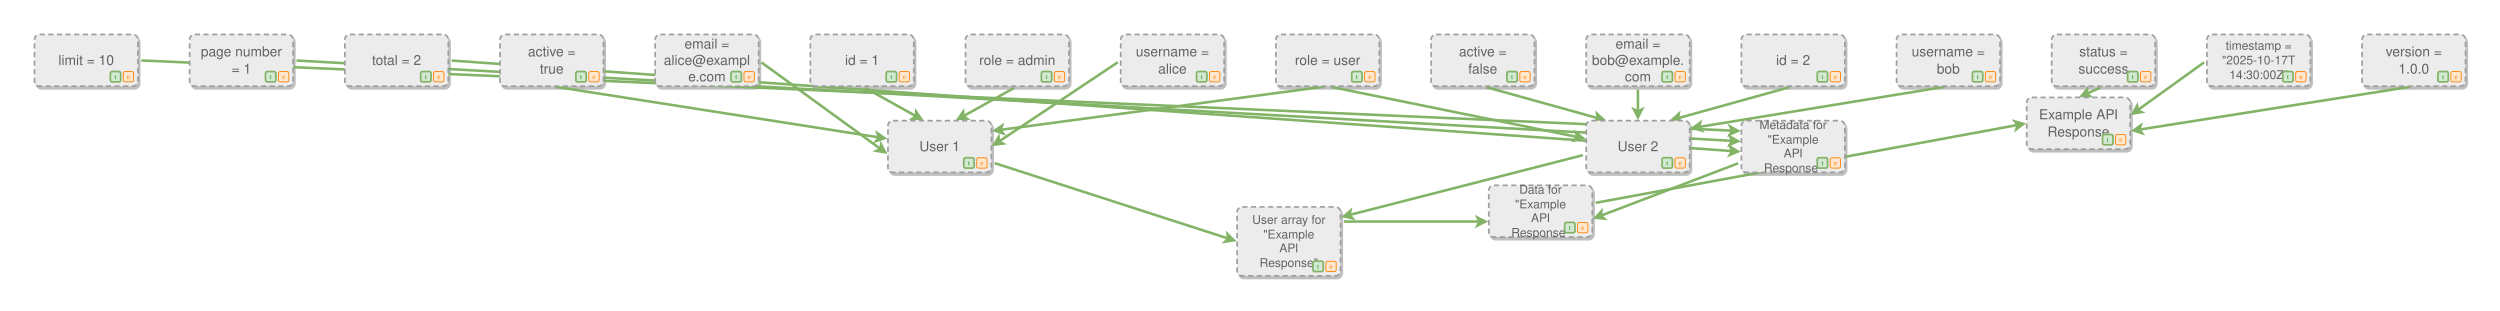
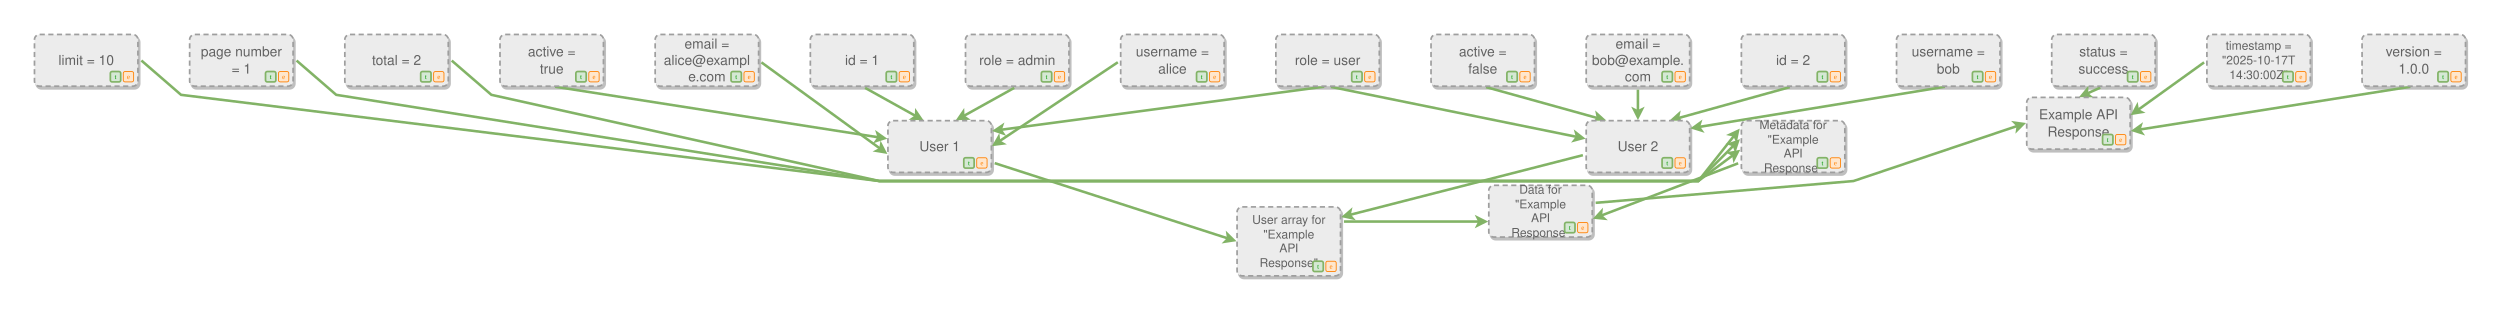
<svg xmlns="http://www.w3.org/2000/svg" width="2900" height="360" viewBox="0 0 2900 360">
  <defs>
  </defs>
  <g id="container-shells">
  </g>
  <g id="node-shadows">
    <rect x="1727" y="215" width="120" height="60" rx="6" ry="6" fill="#000000" stroke="#000000" stroke-width="2" opacity="0.25" transform="translate(2,3)" />
    <rect x="1840" y="40" width="120" height="60" rx="6" ry="6" fill="#000000" stroke="#000000" stroke-width="2" opacity="0.25" transform="translate(2,3)" />
    <rect x="940" y="40" width="120" height="60" rx="6" ry="6" fill="#000000" stroke="#000000" stroke-width="2" opacity="0.25" transform="translate(2,3)" />
    <rect x="2020" y="40" width="120" height="60" rx="6" ry="6" fill="#000000" stroke="#000000" stroke-width="2" opacity="0.25" transform="translate(2,3)" />
    <rect x="40" y="40" width="120" height="60" rx="6" ry="6" fill="#000000" stroke="#000000" stroke-width="2" opacity="0.25" transform="translate(2,3)" />
    <rect x="220" y="40" width="120" height="60" rx="6" ry="6" fill="#000000" stroke="#000000" stroke-width="2" opacity="0.25" transform="translate(2,3)" />
    <rect x="1120" y="40" width="120" height="60" rx="6" ry="6" fill="#000000" stroke="#000000" stroke-width="2" opacity="0.25" transform="translate(2,3)" />
    <rect x="1480" y="40" width="120" height="60" rx="6" ry="6" fill="#000000" stroke="#000000" stroke-width="2" opacity="0.25" transform="translate(2,3)" />
    <rect x="2380" y="40" width="120" height="60" rx="6" ry="6" fill="#000000" stroke="#000000" stroke-width="2" opacity="0.25" transform="translate(2,3)" />
    <rect x="2560" y="40" width="120" height="60" rx="6" ry="6" fill="#000000" stroke="#000000" stroke-width="2" opacity="0.25" transform="translate(2,3)" />
    <rect x="400" y="40" width="120" height="60" rx="6" ry="6" fill="#000000" stroke="#000000" stroke-width="2" opacity="0.25" transform="translate(2,3)" />
    <rect x="2351" y="113" width="120" height="60" rx="6" ry="6" fill="#000000" stroke="#000000" stroke-width="2" opacity="0.25" transform="translate(2,3)" />
    <rect x="1300" y="40" width="120" height="60" rx="6" ry="6" fill="#000000" stroke="#000000" stroke-width="2" opacity="0.25" transform="translate(2,3)" />
    <rect x="2200" y="40" width="120" height="60" rx="6" ry="6" fill="#000000" stroke="#000000" stroke-width="2" opacity="0.25" transform="translate(2,3)" />
    <rect x="2740" y="40" width="120" height="60" rx="6" ry="6" fill="#000000" stroke="#000000" stroke-width="2" opacity="0.25" transform="translate(2,3)" />
    <rect x="2020" y="140" width="120" height="60" rx="6" ry="6" fill="#000000" stroke="#000000" stroke-width="2" opacity="0.25" transform="translate(2,3)" />
    <rect x="1030" y="140" width="120" height="60" rx="6" ry="6" fill="#000000" stroke="#000000" stroke-width="2" opacity="0.25" transform="translate(2,3)" />
    <rect x="1840" y="140" width="120" height="60" rx="6" ry="6" fill="#000000" stroke="#000000" stroke-width="2" opacity="0.25" transform="translate(2,3)" />
    <rect x="1435" y="240" width="120" height="80" rx="6" ry="6" fill="#000000" stroke="#000000" stroke-width="2" opacity="0.25" transform="translate(2,3)" />
    <rect x="1660" y="40" width="120" height="60" rx="6" ry="6" fill="#000000" stroke="#000000" stroke-width="2" opacity="0.25" transform="translate(2,3)" />
    <rect x="580" y="40" width="120" height="60" rx="6" ry="6" fill="#000000" stroke="#000000" stroke-width="2" opacity="0.25" transform="translate(2,3)" />
    <rect x="760" y="40" width="120" height="60" rx="6" ry="6" fill="#000000" stroke="#000000" stroke-width="2" opacity="0.25" transform="translate(2,3)" />
  </g>
  <g id="edges">
    <g class="edge" data-edge-idx="0" data-edge-base="partof" data-edge-from="1" data-edge-to="2">
-       <line x1="1850.93" y1="235.27" x2="2340.43" y2="144.95" stroke="#82b366" stroke-width="3" />
-       <path d="M 2347.07 143.73 L 2339.03 149.78 L 2340.43 144.95 L 2337.40 140.93 Z" fill="#82b366" stroke="#82b366" stroke-width="3" stroke-miterlimit="10" />
+       <polyline points="1850.93,235.27 2150,210 2340.67,145.88" fill="none" stroke="#82b366" stroke-width="3" />
+       <path d="M 2347.07 143.73 L 2339.97 150.86 L 2340.67 145.88 L 2337.10 142.33 Z" fill="#82b366" stroke="#82b366" stroke-width="3" stroke-miterlimit="10" />
    </g>
    <g class="edge" data-edge-idx="1" data-edge-base="partof" data-edge-from="10" data-edge-to="5">
      <line x1="1900.00" y1="104.00" x2="1900.00" y2="129.25" stroke="#82b366" stroke-width="3" />
      <path d="M 1900.00 136.00 L 1895.50 127.00 L 1900.00 129.25 L 1904.50 127.00 Z" fill="#82b366" stroke="#82b366" stroke-width="3" stroke-miterlimit="10" />
    </g>
    <g class="edge" data-edge-idx="2" data-edge-base="partof" data-edge-from="11" data-edge-to="4">
      <line x1="1003.50" y1="101.94" x2="1062.60" y2="134.78" stroke="#82b366" stroke-width="3" />
      <path d="M 1068.50 138.06 L 1058.45 137.62 L 1062.60 134.78 L 1062.82 129.75 Z" fill="#82b366" stroke="#82b366" stroke-width="3" stroke-miterlimit="10" />
    </g>
    <g class="edge" data-edge-idx="3" data-edge-base="partof" data-edge-from="12" data-edge-to="5">
      <line x1="2076.15" y1="101.07" x2="1946.36" y2="137.12" stroke="#82b366" stroke-width="3" />
      <path d="M 1939.85 138.93 L 1947.32 132.18 L 1946.36 137.12 L 1949.73 140.86 Z" fill="#82b366" stroke="#82b366" stroke-width="3" stroke-miterlimit="10" />
    </g>
    <g class="edge" data-edge-idx="4" data-edge-base="partof" data-edge-from="13" data-edge-to="3">
-       <line x1="164.00" y1="70.18" x2="2009.26" y2="151.53" stroke="#82b366" stroke-width="3" />
-       <path d="M 2016.00 151.82 L 2006.81 155.92 L 2009.26 151.53 L 2007.21 146.93 Z" fill="#82b366" stroke="#82b366" stroke-width="3" stroke-miterlimit="10" />
+       <polyline points="164.00,70.18 210,110 1020,210 1970,210 2011.82,157.12" fill="none" stroke="#82b366" stroke-width="3" />
+       <path d="M 2016.00 151.82 L 2013.95 161.67 L 2011.82 157.12 L 2006.89 156.09 Z" fill="#82b366" stroke="#82b366" stroke-width="3" stroke-miterlimit="10" />
    </g>
    <g class="edge" data-edge-idx="5" data-edge-base="partof" data-edge-from="14" data-edge-to="3">
-       <line x1="343.99" y1="70.22" x2="2009.27" y2="163.40" stroke="#82b366" stroke-width="3" />
-       <path d="M 2016.01 163.78 L 2006.77 167.77 L 2009.27 163.40 L 2007.27 158.78 Z" fill="#82b366" stroke="#82b366" stroke-width="3" stroke-miterlimit="10" />
+       <polyline points="343.99,70.22 390,110 1020,210 1970,210 2011.24,168.56" fill="none" stroke="#82b366" stroke-width="3" />
+       <path d="M 2016.01 163.78 L 2012.85 173.33 L 2011.24 168.56 L 2006.47 166.98 Z" fill="#82b366" stroke="#82b366" stroke-width="3" stroke-miterlimit="10" />
    </g>
    <g class="edge" data-edge-idx="6" data-edge-base="partof" data-edge-from="15" data-edge-to="4">
      <line x1="1176.50" y1="101.94" x2="1117.40" y2="134.78" stroke="#82b366" stroke-width="3" />
      <path d="M 1111.50 138.06 L 1117.18 129.75 L 1117.40 134.78 L 1121.55 137.62 Z" fill="#82b366" stroke="#82b366" stroke-width="3" stroke-miterlimit="10" />
    </g>
    <g class="edge" data-edge-idx="7" data-edge-base="partof" data-edge-from="16" data-edge-to="4">
      <line x1="1536.04" y1="100.53" x2="1160.66" y2="150.58" stroke="#82b366" stroke-width="3" />
      <path d="M 1153.96 151.47 L 1162.29 145.82 L 1160.66 150.58 L 1163.48 154.74 Z" fill="#82b366" stroke="#82b366" stroke-width="3" stroke-miterlimit="10" />
    </g>
    <g class="edge" data-edge-idx="8" data-edge-base="partof" data-edge-from="16" data-edge-to="5">
      <line x1="1543.92" y1="100.80" x2="1829.47" y2="158.86" stroke="#82b366" stroke-width="3" />
      <path d="M 1836.08 160.20 L 1826.36 162.82 L 1829.47 158.86 L 1828.16 154.00 Z" fill="#82b366" stroke="#82b366" stroke-width="3" stroke-miterlimit="10" />
    </g>
    <g class="edge" data-edge-idx="9" data-edge-base="partof" data-edge-from="17" data-edge-to="2">
      <line x1="2436.35" y1="101.64" x2="2420.81" y2="108.60" stroke="#82b366" stroke-width="3" />
      <path d="M 2414.65 111.36 L 2421.02 103.58 L 2420.81 108.60 L 2424.70 111.79 Z" fill="#82b366" stroke="#82b366" stroke-width="3" stroke-miterlimit="10" />
    </g>
    <g class="edge" data-edge-idx="10" data-edge-base="partof" data-edge-from="18" data-edge-to="2">
      <line x1="2556.75" y1="72.34" x2="2479.73" y2="127.72" stroke="#82b366" stroke-width="3" />
      <path d="M 2474.25 131.66 L 2478.93 122.76 L 2479.73 127.72 L 2484.18 130.06 Z" fill="#82b366" stroke="#82b366" stroke-width="3" stroke-miterlimit="10" />
    </g>
    <g class="edge" data-edge-idx="11" data-edge-base="partof" data-edge-from="19" data-edge-to="3">
-       <line x1="523.99" y1="70.28" x2="2009.28" y2="175.24" stroke="#82b366" stroke-width="3" />
-       <path d="M 2016.01 175.72 L 2006.72 179.57 L 2009.28 175.24 L 2007.35 170.59 Z" fill="#82b366" stroke="#82b366" stroke-width="3" stroke-miterlimit="10" />
+       <polyline points="523.99,70.28 570,110 1020,210 1830,210 1970,210 2010.60,179.75" fill="none" stroke="#82b366" stroke-width="3" />
+       <path d="M 2016.01 175.72 L 2011.48 184.70 L 2010.60 179.75 L 2006.10 177.49 Z" fill="#82b366" stroke="#82b366" stroke-width="3" stroke-miterlimit="10" />
    </g>
    <g class="edge" data-edge-idx="12" data-edge-base="partof" data-edge-from="20" data-edge-to="4">
      <line x1="1296.67" y1="72.22" x2="1158.94" y2="164.04" stroke="#82b366" stroke-width="3" />
      <path d="M 1153.33 167.78 L 1158.32 159.04 L 1158.94 164.04 L 1163.31 166.53 Z" fill="#82b366" stroke="#82b366" stroke-width="3" stroke-miterlimit="10" />
    </g>
    <g class="edge" data-edge-idx="13" data-edge-base="partof" data-edge-from="21" data-edge-to="5">
      <line x1="2256.05" y1="100.64" x2="1970.61" y2="147.27" stroke="#82b366" stroke-width="3" />
      <path d="M 1963.95 148.36 L 1972.10 142.46 L 1970.61 147.27 L 1973.56 151.35 Z" fill="#82b366" stroke="#82b366" stroke-width="3" stroke-miterlimit="10" />
    </g>
    <g class="edge" data-edge-idx="14" data-edge-base="partof" data-edge-from="22" data-edge-to="2">
      <line x1="2796.05" y1="100.62" x2="2481.62" y2="150.32" stroke="#82b366" stroke-width="3" />
      <path d="M 2474.95 151.38 L 2483.14 145.53 L 2481.62 150.32 L 2484.54 154.42 Z" fill="#82b366" stroke="#82b366" stroke-width="3" stroke-miterlimit="10" />
    </g>
    <g class="edge" data-edge-idx="15" data-edge-base="partof" data-edge-from="3" data-edge-to="1">
      <line x1="2016.26" y1="189.43" x2="1857.04" y2="250.17" stroke="#82b366" stroke-width="3" />
      <path d="M 1850.74 252.57 L 1857.54 245.16 L 1857.04 250.17 L 1860.75 253.57 Z" fill="#82b366" stroke="#82b366" stroke-width="3" stroke-miterlimit="10" />
    </g>
    <g class="edge" data-edge-idx="16" data-edge-base="partof" data-edge-from="4" data-edge-to="6">
      <line x1="1153.81" y1="189.23" x2="1424.77" y2="276.70" stroke="#82b366" stroke-width="3" />
      <path d="M 1431.19 278.77 L 1421.25 280.29 L 1424.77 276.70 L 1424.01 271.72 Z" fill="#82b366" stroke="#82b366" stroke-width="3" stroke-miterlimit="10" />
    </g>
    <g class="edge" data-edge-idx="17" data-edge-base="partof" data-edge-from="5" data-edge-to="6">
      <line x1="1836.13" y1="179.99" x2="1565.41" y2="249.33" stroke="#82b366" stroke-width="3" />
      <path d="M 1558.87 251.01 L 1566.48 244.42 L 1565.41 249.33 L 1568.71 253.13 Z" fill="#82b366" stroke="#82b366" stroke-width="3" stroke-miterlimit="10" />
    </g>
    <g class="edge" data-edge-idx="18" data-edge-base="partof" data-edge-from="6" data-edge-to="1">
      <line x1="1559.00" y1="257.00" x2="1716.25" y2="257.00" stroke="#82b366" stroke-width="3" />
      <path d="M 1723.00 257.00 L 1714.00 261.50 L 1716.25 257.00 L 1714.00 252.50 Z" fill="#82b366" stroke="#82b366" stroke-width="3" stroke-miterlimit="10" />
    </g>
    <g class="edge" data-edge-idx="19" data-edge-base="partof" data-edge-from="7" data-edge-to="5">
      <line x1="1723.85" y1="101.07" x2="1853.64" y2="137.12" stroke="#82b366" stroke-width="3" />
      <path d="M 1860.15 138.93 L 1850.27 140.86 L 1853.64 137.12 L 1852.68 132.18 Z" fill="#82b366" stroke="#82b366" stroke-width="3" stroke-miterlimit="10" />
    </g>
    <g class="edge" data-edge-idx="20" data-edge-base="partof" data-edge-from="8" data-edge-to="4">
      <line x1="643.95" y1="100.62" x2="1019.38" y2="159.34" stroke="#82b366" stroke-width="3" />
      <path d="M 1026.05 160.38 L 1016.46 163.44 L 1019.38 159.34 L 1017.85 154.55 Z" fill="#82b366" stroke="#82b366" stroke-width="3" stroke-miterlimit="10" />
    </g>
    <g class="edge" data-edge-idx="21" data-edge-base="partof" data-edge-from="9" data-edge-to="4">
      <line x1="883.24" y1="72.35" x2="1021.30" y2="172.68" stroke="#82b366" stroke-width="3" />
      <path d="M 1026.76 176.65 L 1016.84 175.00 L 1021.30 172.68 L 1022.13 167.72 Z" fill="#82b366" stroke="#82b366" stroke-width="3" stroke-miterlimit="10" />
    </g>
  </g>
  <g id="nodes">
    <rect x="1727" y="215" width="120" height="60" rx="6" ry="6" fill="#ececec" stroke="#9e9e9e" stroke-width="2" stroke-dasharray="6 4" />
    <text x="1787" y="220" text-anchor="middle" dominant-baseline="middle" font-family="Helvetica,Inter,Segoe UI,Arial" font-size="14" font-weight="normal" fill="#616161">Data for</text>
    <text x="1787" y="237" text-anchor="middle" dominant-baseline="middle" font-family="Helvetica,Inter,Segoe UI,Arial" font-size="14" font-weight="normal" fill="#616161">"Example</text>
    <text x="1787" y="253" text-anchor="middle" dominant-baseline="middle" font-family="Helvetica,Inter,Segoe UI,Arial" font-size="14" font-weight="normal" fill="#616161">API</text>
    <text x="1787" y="270" text-anchor="middle" dominant-baseline="middle" font-family="Helvetica,Inter,Segoe UI,Arial" font-size="14" font-weight="normal" fill="#616161">Response"</text>
    <rect x="1815" y="258" width="12" height="12" rx="2" ry="2" fill="#d5e8d4" stroke="#82b366" stroke-width="2" />
    <text x="1821.0" y="264.0" text-anchor="middle" dominant-baseline="central" font-size="8" fill="#009900">t</text>
    <rect x="1830" y="258" width="12" height="12" rx="2" ry="2" fill="#ffe6cc" stroke="#ff8000" stroke-width="1" />
    <text x="1836.0" y="264.0" text-anchor="middle" dominant-baseline="central" font-size="8" fill="#ff8000">e</text>
    <rect x="1840" y="40" width="120" height="60" rx="6" ry="6" fill="#ececec" stroke="#9e9e9e" stroke-width="2" stroke-dasharray="6 4" />
    <text x="1900" y="51" text-anchor="middle" dominant-baseline="middle" font-family="Helvetica,Inter,Segoe UI,Arial" font-size="16" font-weight="normal" fill="#616161">email =</text>
    <text x="1900" y="70" text-anchor="middle" dominant-baseline="middle" font-family="Helvetica,Inter,Segoe UI,Arial" font-size="16" font-weight="normal" fill="#616161">bob@example.</text>
    <text x="1900" y="89" text-anchor="middle" dominant-baseline="middle" font-family="Helvetica,Inter,Segoe UI,Arial" font-size="16" font-weight="normal" fill="#616161">com</text>
    <rect x="1928" y="83" width="12" height="12" rx="2" ry="2" fill="#d5e8d4" stroke="#82b366" stroke-width="2" />
    <text x="1934.0" y="89.0" text-anchor="middle" dominant-baseline="central" font-size="8" fill="#009900">t</text>
    <rect x="1943" y="83" width="12" height="12" rx="2" ry="2" fill="#ffe6cc" stroke="#ff8000" stroke-width="1" />
    <text x="1949.0" y="89.0" text-anchor="middle" dominant-baseline="central" font-size="8" fill="#ff8000">e</text>
    <rect x="940" y="40" width="120" height="60" rx="6" ry="6" fill="#ececec" stroke="#9e9e9e" stroke-width="2" stroke-dasharray="6 4" />
    <text x="1000" y="70" text-anchor="middle" dominant-baseline="middle" font-family="Helvetica,Inter,Segoe UI,Arial" font-size="16" font-weight="normal" fill="#616161">id = 1</text>
    <rect x="1028" y="83" width="12" height="12" rx="2" ry="2" fill="#d5e8d4" stroke="#82b366" stroke-width="2" />
    <text x="1034.0" y="89.0" text-anchor="middle" dominant-baseline="central" font-size="8" fill="#009900">t</text>
    <rect x="1043" y="83" width="12" height="12" rx="2" ry="2" fill="#ffe6cc" stroke="#ff8000" stroke-width="1" />
    <text x="1049.0" y="89.0" text-anchor="middle" dominant-baseline="central" font-size="8" fill="#ff8000">e</text>
    <rect x="2020" y="40" width="120" height="60" rx="6" ry="6" fill="#ececec" stroke="#9e9e9e" stroke-width="2" stroke-dasharray="6 4" />
    <text x="2080" y="70" text-anchor="middle" dominant-baseline="middle" font-family="Helvetica,Inter,Segoe UI,Arial" font-size="16" font-weight="normal" fill="#616161">id = 2</text>
    <rect x="2108" y="83" width="12" height="12" rx="2" ry="2" fill="#d5e8d4" stroke="#82b366" stroke-width="2" />
    <text x="2114.0" y="89.0" text-anchor="middle" dominant-baseline="central" font-size="8" fill="#009900">t</text>
    <rect x="2123" y="83" width="12" height="12" rx="2" ry="2" fill="#ffe6cc" stroke="#ff8000" stroke-width="1" />
    <text x="2129.0" y="89.0" text-anchor="middle" dominant-baseline="central" font-size="8" fill="#ff8000">e</text>
    <rect x="40" y="40" width="120" height="60" rx="6" ry="6" fill="#ececec" stroke="#9e9e9e" stroke-width="2" stroke-dasharray="6 4" />
    <text x="100" y="70" text-anchor="middle" dominant-baseline="middle" font-family="Helvetica,Inter,Segoe UI,Arial" font-size="16" font-weight="normal" fill="#616161">limit = 10</text>
    <rect x="128" y="83" width="12" height="12" rx="2" ry="2" fill="#d5e8d4" stroke="#82b366" stroke-width="2" />
    <text x="134.0" y="89.0" text-anchor="middle" dominant-baseline="central" font-size="8" fill="#009900">t</text>
    <rect x="143" y="83" width="12" height="12" rx="2" ry="2" fill="#ffe6cc" stroke="#ff8000" stroke-width="1" />
    <text x="149.0" y="89.0" text-anchor="middle" dominant-baseline="central" font-size="8" fill="#ff8000">e</text>
    <rect x="220" y="40" width="120" height="60" rx="6" ry="6" fill="#ececec" stroke="#9e9e9e" stroke-width="2" stroke-dasharray="6 4" />
    <text x="280" y="60" text-anchor="middle" dominant-baseline="middle" font-family="Helvetica,Inter,Segoe UI,Arial" font-size="16" font-weight="normal" fill="#616161">page number</text>
    <text x="280" y="80" text-anchor="middle" dominant-baseline="middle" font-family="Helvetica,Inter,Segoe UI,Arial" font-size="16" font-weight="normal" fill="#616161">= 1</text>
    <rect x="308" y="83" width="12" height="12" rx="2" ry="2" fill="#d5e8d4" stroke="#82b366" stroke-width="2" />
    <text x="314.0" y="89.0" text-anchor="middle" dominant-baseline="central" font-size="8" fill="#009900">t</text>
    <rect x="323" y="83" width="12" height="12" rx="2" ry="2" fill="#ffe6cc" stroke="#ff8000" stroke-width="1" />
    <text x="329.0" y="89.0" text-anchor="middle" dominant-baseline="central" font-size="8" fill="#ff8000">e</text>
    <rect x="1120" y="40" width="120" height="60" rx="6" ry="6" fill="#ececec" stroke="#9e9e9e" stroke-width="2" stroke-dasharray="6 4" />
    <text x="1180" y="70" text-anchor="middle" dominant-baseline="middle" font-family="Helvetica,Inter,Segoe UI,Arial" font-size="16" font-weight="normal" fill="#616161">role = admin</text>
    <rect x="1208" y="83" width="12" height="12" rx="2" ry="2" fill="#d5e8d4" stroke="#82b366" stroke-width="2" />
    <text x="1214.0" y="89.0" text-anchor="middle" dominant-baseline="central" font-size="8" fill="#009900">t</text>
    <rect x="1223" y="83" width="12" height="12" rx="2" ry="2" fill="#ffe6cc" stroke="#ff8000" stroke-width="1" />
    <text x="1229.0" y="89.0" text-anchor="middle" dominant-baseline="central" font-size="8" fill="#ff8000">e</text>
    <rect x="1480" y="40" width="120" height="60" rx="6" ry="6" fill="#ececec" stroke="#9e9e9e" stroke-width="2" stroke-dasharray="6 4" />
    <text x="1540" y="70" text-anchor="middle" dominant-baseline="middle" font-family="Helvetica,Inter,Segoe UI,Arial" font-size="16" font-weight="normal" fill="#616161">role = user</text>
    <rect x="1568" y="83" width="12" height="12" rx="2" ry="2" fill="#d5e8d4" stroke="#82b366" stroke-width="2" />
    <text x="1574.0" y="89.0" text-anchor="middle" dominant-baseline="central" font-size="8" fill="#009900">t</text>
    <rect x="1583" y="83" width="12" height="12" rx="2" ry="2" fill="#ffe6cc" stroke="#ff8000" stroke-width="1" />
    <text x="1589.0" y="89.0" text-anchor="middle" dominant-baseline="central" font-size="8" fill="#ff8000">e</text>
    <rect x="2380" y="40" width="120" height="60" rx="6" ry="6" fill="#ececec" stroke="#9e9e9e" stroke-width="2" stroke-dasharray="6 4" />
    <text x="2440" y="60" text-anchor="middle" dominant-baseline="middle" font-family="Helvetica,Inter,Segoe UI,Arial" font-size="16" font-weight="normal" fill="#616161">status =</text>
    <text x="2440" y="80" text-anchor="middle" dominant-baseline="middle" font-family="Helvetica,Inter,Segoe UI,Arial" font-size="16" font-weight="normal" fill="#616161">success</text>
    <rect x="2468" y="83" width="12" height="12" rx="2" ry="2" fill="#d5e8d4" stroke="#82b366" stroke-width="2" />
    <text x="2474.0" y="89.0" text-anchor="middle" dominant-baseline="central" font-size="8" fill="#009900">t</text>
    <rect x="2483" y="83" width="12" height="12" rx="2" ry="2" fill="#ffe6cc" stroke="#ff8000" stroke-width="1" />
    <text x="2489.0" y="89.0" text-anchor="middle" dominant-baseline="central" font-size="8" fill="#ff8000">e</text>
    <rect x="2560" y="40" width="120" height="60" rx="6" ry="6" fill="#ececec" stroke="#9e9e9e" stroke-width="2" stroke-dasharray="6 4" />
    <text x="2620" y="53" text-anchor="middle" dominant-baseline="middle" font-family="Helvetica,Inter,Segoe UI,Arial" font-size="14" font-weight="normal" fill="#616161">timestamp =</text>
    <text x="2620" y="70" text-anchor="middle" dominant-baseline="middle" font-family="Helvetica,Inter,Segoe UI,Arial" font-size="14" font-weight="normal" fill="#616161">"2025-10-17T</text>
    <text x="2620" y="87" text-anchor="middle" dominant-baseline="middle" font-family="Helvetica,Inter,Segoe UI,Arial" font-size="14" font-weight="normal" fill="#616161">14:30:00Z"</text>
    <rect x="2648" y="83" width="12" height="12" rx="2" ry="2" fill="#d5e8d4" stroke="#82b366" stroke-width="2" />
    <text x="2654.0" y="89.0" text-anchor="middle" dominant-baseline="central" font-size="8" fill="#009900">t</text>
    <rect x="2663" y="83" width="12" height="12" rx="2" ry="2" fill="#ffe6cc" stroke="#ff8000" stroke-width="1" />
    <text x="2669.0" y="89.0" text-anchor="middle" dominant-baseline="central" font-size="8" fill="#ff8000">e</text>
    <rect x="400" y="40" width="120" height="60" rx="6" ry="6" fill="#ececec" stroke="#9e9e9e" stroke-width="2" stroke-dasharray="6 4" />
    <text x="460" y="70" text-anchor="middle" dominant-baseline="middle" font-family="Helvetica,Inter,Segoe UI,Arial" font-size="16" font-weight="normal" fill="#616161">total = 2</text>
    <rect x="488" y="83" width="12" height="12" rx="2" ry="2" fill="#d5e8d4" stroke="#82b366" stroke-width="2" />
    <text x="494.0" y="89.0" text-anchor="middle" dominant-baseline="central" font-size="8" fill="#009900">t</text>
    <rect x="503" y="83" width="12" height="12" rx="2" ry="2" fill="#ffe6cc" stroke="#ff8000" stroke-width="1" />
    <text x="509.0" y="89.0" text-anchor="middle" dominant-baseline="central" font-size="8" fill="#ff8000">e</text>
    <rect x="2351" y="113" width="120" height="60" rx="6" ry="6" fill="#ececec" stroke="#9e9e9e" stroke-width="2" stroke-dasharray="6 4" />
    <text x="2411" y="133" text-anchor="middle" dominant-baseline="middle" font-family="Helvetica,Inter,Segoe UI,Arial" font-size="16" font-weight="normal" fill="#616161">Example API</text>
    <text x="2411" y="153" text-anchor="middle" dominant-baseline="middle" font-family="Helvetica,Inter,Segoe UI,Arial" font-size="16" font-weight="normal" fill="#616161">Response</text>
    <rect x="2439" y="156" width="12" height="12" rx="2" ry="2" fill="#d5e8d4" stroke="#82b366" stroke-width="2" />
    <text x="2445.0" y="162.0" text-anchor="middle" dominant-baseline="central" font-size="8" fill="#009900">t</text>
    <rect x="2454" y="156" width="12" height="12" rx="2" ry="2" fill="#ffe6cc" stroke="#ff8000" stroke-width="1" />
    <text x="2460.0" y="162.0" text-anchor="middle" dominant-baseline="central" font-size="8" fill="#ff8000">e</text>
    <rect x="1300" y="40" width="120" height="60" rx="6" ry="6" fill="#ececec" stroke="#9e9e9e" stroke-width="2" stroke-dasharray="6 4" />
    <text x="1360" y="60" text-anchor="middle" dominant-baseline="middle" font-family="Helvetica,Inter,Segoe UI,Arial" font-size="16" font-weight="normal" fill="#616161">username =</text>
    <text x="1360" y="80" text-anchor="middle" dominant-baseline="middle" font-family="Helvetica,Inter,Segoe UI,Arial" font-size="16" font-weight="normal" fill="#616161">alice</text>
    <rect x="1388" y="83" width="12" height="12" rx="2" ry="2" fill="#d5e8d4" stroke="#82b366" stroke-width="2" />
    <text x="1394.0" y="89.0" text-anchor="middle" dominant-baseline="central" font-size="8" fill="#009900">t</text>
    <rect x="1403" y="83" width="12" height="12" rx="2" ry="2" fill="#ffe6cc" stroke="#ff8000" stroke-width="1" />
    <text x="1409.0" y="89.0" text-anchor="middle" dominant-baseline="central" font-size="8" fill="#ff8000">e</text>
    <rect x="2200" y="40" width="120" height="60" rx="6" ry="6" fill="#ececec" stroke="#9e9e9e" stroke-width="2" stroke-dasharray="6 4" />
    <text x="2260" y="60" text-anchor="middle" dominant-baseline="middle" font-family="Helvetica,Inter,Segoe UI,Arial" font-size="16" font-weight="normal" fill="#616161">username =</text>
    <text x="2260" y="80" text-anchor="middle" dominant-baseline="middle" font-family="Helvetica,Inter,Segoe UI,Arial" font-size="16" font-weight="normal" fill="#616161">bob</text>
    <rect x="2288" y="83" width="12" height="12" rx="2" ry="2" fill="#d5e8d4" stroke="#82b366" stroke-width="2" />
    <text x="2294.0" y="89.0" text-anchor="middle" dominant-baseline="central" font-size="8" fill="#009900">t</text>
    <rect x="2303" y="83" width="12" height="12" rx="2" ry="2" fill="#ffe6cc" stroke="#ff8000" stroke-width="1" />
    <text x="2309.0" y="89.0" text-anchor="middle" dominant-baseline="central" font-size="8" fill="#ff8000">e</text>
    <rect x="2740" y="40" width="120" height="60" rx="6" ry="6" fill="#ececec" stroke="#9e9e9e" stroke-width="2" stroke-dasharray="6 4" />
    <text x="2800" y="60" text-anchor="middle" dominant-baseline="middle" font-family="Helvetica,Inter,Segoe UI,Arial" font-size="16" font-weight="normal" fill="#616161">version =</text>
    <text x="2800" y="80" text-anchor="middle" dominant-baseline="middle" font-family="Helvetica,Inter,Segoe UI,Arial" font-size="16" font-weight="normal" fill="#616161">1.0.0</text>
    <rect x="2828" y="83" width="12" height="12" rx="2" ry="2" fill="#d5e8d4" stroke="#82b366" stroke-width="2" />
    <text x="2834.0" y="89.0" text-anchor="middle" dominant-baseline="central" font-size="8" fill="#009900">t</text>
    <rect x="2843" y="83" width="12" height="12" rx="2" ry="2" fill="#ffe6cc" stroke="#ff8000" stroke-width="1" />
    <text x="2849.0" y="89.0" text-anchor="middle" dominant-baseline="central" font-size="8" fill="#ff8000">e</text>
    <rect x="2020" y="140" width="120" height="60" rx="6" ry="6" fill="#ececec" stroke="#9e9e9e" stroke-width="2" stroke-dasharray="6 4" />
    <text x="2080" y="145" text-anchor="middle" dominant-baseline="middle" font-family="Helvetica,Inter,Segoe UI,Arial" font-size="14" font-weight="normal" fill="#616161">Metadata for</text>
    <text x="2080" y="162" text-anchor="middle" dominant-baseline="middle" font-family="Helvetica,Inter,Segoe UI,Arial" font-size="14" font-weight="normal" fill="#616161">"Example</text>
    <text x="2080" y="178" text-anchor="middle" dominant-baseline="middle" font-family="Helvetica,Inter,Segoe UI,Arial" font-size="14" font-weight="normal" fill="#616161">API</text>
    <text x="2080" y="195" text-anchor="middle" dominant-baseline="middle" font-family="Helvetica,Inter,Segoe UI,Arial" font-size="14" font-weight="normal" fill="#616161">Response"</text>
    <rect x="2108" y="183" width="12" height="12" rx="2" ry="2" fill="#d5e8d4" stroke="#82b366" stroke-width="2" />
    <text x="2114.0" y="189.0" text-anchor="middle" dominant-baseline="central" font-size="8" fill="#009900">t</text>
    <rect x="2123" y="183" width="12" height="12" rx="2" ry="2" fill="#ffe6cc" stroke="#ff8000" stroke-width="1" />
    <text x="2129.0" y="189.0" text-anchor="middle" dominant-baseline="central" font-size="8" fill="#ff8000">e</text>
    <rect x="1030" y="140" width="120" height="60" rx="6" ry="6" fill="#ececec" stroke="#9e9e9e" stroke-width="2" stroke-dasharray="6 4" />
    <text x="1090" y="170" text-anchor="middle" dominant-baseline="middle" font-family="Helvetica,Inter,Segoe UI,Arial" font-size="16" font-weight="normal" fill="#616161">User 1</text>
    <rect x="1118" y="183" width="12" height="12" rx="2" ry="2" fill="#d5e8d4" stroke="#82b366" stroke-width="2" />
    <text x="1124.0" y="189.0" text-anchor="middle" dominant-baseline="central" font-size="8" fill="#009900">t</text>
    <rect x="1133" y="183" width="12" height="12" rx="2" ry="2" fill="#ffe6cc" stroke="#ff8000" stroke-width="1" />
    <text x="1139.0" y="189.0" text-anchor="middle" dominant-baseline="central" font-size="8" fill="#ff8000">e</text>
    <rect x="1840" y="140" width="120" height="60" rx="6" ry="6" fill="#ececec" stroke="#9e9e9e" stroke-width="2" stroke-dasharray="6 4" />
    <text x="1900" y="170" text-anchor="middle" dominant-baseline="middle" font-family="Helvetica,Inter,Segoe UI,Arial" font-size="16" font-weight="normal" fill="#616161">User 2</text>
    <rect x="1928" y="183" width="12" height="12" rx="2" ry="2" fill="#d5e8d4" stroke="#82b366" stroke-width="2" />
    <text x="1934.0" y="189.0" text-anchor="middle" dominant-baseline="central" font-size="8" fill="#009900">t</text>
    <rect x="1943" y="183" width="12" height="12" rx="2" ry="2" fill="#ffe6cc" stroke="#ff8000" stroke-width="1" />
    <text x="1949.0" y="189.0" text-anchor="middle" dominant-baseline="central" font-size="8" fill="#ff8000">e</text>
    <rect x="1435" y="240" width="120" height="80" rx="6" ry="6" fill="#ececec" stroke="#9e9e9e" stroke-width="2" stroke-dasharray="6 4" />
    <text x="1495" y="255" text-anchor="middle" dominant-baseline="middle" font-family="Helvetica,Inter,Segoe UI,Arial" font-size="14" font-weight="normal" fill="#616161">User array for</text>
    <text x="1495" y="272" text-anchor="middle" dominant-baseline="middle" font-family="Helvetica,Inter,Segoe UI,Arial" font-size="14" font-weight="normal" fill="#616161">"Example</text>
    <text x="1495" y="288" text-anchor="middle" dominant-baseline="middle" font-family="Helvetica,Inter,Segoe UI,Arial" font-size="14" font-weight="normal" fill="#616161">API</text>
    <text x="1495" y="305" text-anchor="middle" dominant-baseline="middle" font-family="Helvetica,Inter,Segoe UI,Arial" font-size="14" font-weight="normal" fill="#616161">Response"</text>
    <rect x="1523" y="303" width="12" height="12" rx="2" ry="2" fill="#d5e8d4" stroke="#82b366" stroke-width="2" />
    <text x="1529.0" y="309.0" text-anchor="middle" dominant-baseline="central" font-size="8" fill="#009900">t</text>
    <rect x="1538" y="303" width="12" height="12" rx="2" ry="2" fill="#ffe6cc" stroke="#ff8000" stroke-width="1" />
    <text x="1544.0" y="309.0" text-anchor="middle" dominant-baseline="central" font-size="8" fill="#ff8000">e</text>
    <rect x="1660" y="40" width="120" height="60" rx="6" ry="6" fill="#ececec" stroke="#9e9e9e" stroke-width="2" stroke-dasharray="6 4" />
    <text x="1720" y="60" text-anchor="middle" dominant-baseline="middle" font-family="Helvetica,Inter,Segoe UI,Arial" font-size="16" font-weight="normal" fill="#616161">active =</text>
    <text x="1720" y="80" text-anchor="middle" dominant-baseline="middle" font-family="Helvetica,Inter,Segoe UI,Arial" font-size="16" font-weight="normal" fill="#616161">false</text>
    <rect x="1748" y="83" width="12" height="12" rx="2" ry="2" fill="#d5e8d4" stroke="#82b366" stroke-width="2" />
    <text x="1754.0" y="89.0" text-anchor="middle" dominant-baseline="central" font-size="8" fill="#009900">t</text>
    <rect x="1763" y="83" width="12" height="12" rx="2" ry="2" fill="#ffe6cc" stroke="#ff8000" stroke-width="1" />
    <text x="1769.0" y="89.0" text-anchor="middle" dominant-baseline="central" font-size="8" fill="#ff8000">e</text>
    <rect x="580" y="40" width="120" height="60" rx="6" ry="6" fill="#ececec" stroke="#9e9e9e" stroke-width="2" stroke-dasharray="6 4" />
    <text x="640" y="60" text-anchor="middle" dominant-baseline="middle" font-family="Helvetica,Inter,Segoe UI,Arial" font-size="16" font-weight="normal" fill="#616161">active =</text>
    <text x="640" y="80" text-anchor="middle" dominant-baseline="middle" font-family="Helvetica,Inter,Segoe UI,Arial" font-size="16" font-weight="normal" fill="#616161">true</text>
    <rect x="668" y="83" width="12" height="12" rx="2" ry="2" fill="#d5e8d4" stroke="#82b366" stroke-width="2" />
    <text x="674.0" y="89.0" text-anchor="middle" dominant-baseline="central" font-size="8" fill="#009900">t</text>
    <rect x="683" y="83" width="12" height="12" rx="2" ry="2" fill="#ffe6cc" stroke="#ff8000" stroke-width="1" />
    <text x="689.0" y="89.0" text-anchor="middle" dominant-baseline="central" font-size="8" fill="#ff8000">e</text>
    <rect x="760" y="40" width="120" height="60" rx="6" ry="6" fill="#ececec" stroke="#9e9e9e" stroke-width="2" stroke-dasharray="6 4" />
    <text x="820" y="51" text-anchor="middle" dominant-baseline="middle" font-family="Helvetica,Inter,Segoe UI,Arial" font-size="16" font-weight="normal" fill="#616161">email =</text>
    <text x="820" y="70" text-anchor="middle" dominant-baseline="middle" font-family="Helvetica,Inter,Segoe UI,Arial" font-size="16" font-weight="normal" fill="#616161">alice@exampl</text>
    <text x="820" y="89" text-anchor="middle" dominant-baseline="middle" font-family="Helvetica,Inter,Segoe UI,Arial" font-size="16" font-weight="normal" fill="#616161">e.com</text>
    <rect x="848" y="83" width="12" height="12" rx="2" ry="2" fill="#d5e8d4" stroke="#82b366" stroke-width="2" />
    <text x="854.0" y="89.0" text-anchor="middle" dominant-baseline="central" font-size="8" fill="#009900">t</text>
    <rect x="863" y="83" width="12" height="12" rx="2" ry="2" fill="#ffe6cc" stroke="#ff8000" stroke-width="1" />
    <text x="869.0" y="89.0" text-anchor="middle" dominant-baseline="central" font-size="8" fill="#ff8000">e</text>
  </g>
</svg>
